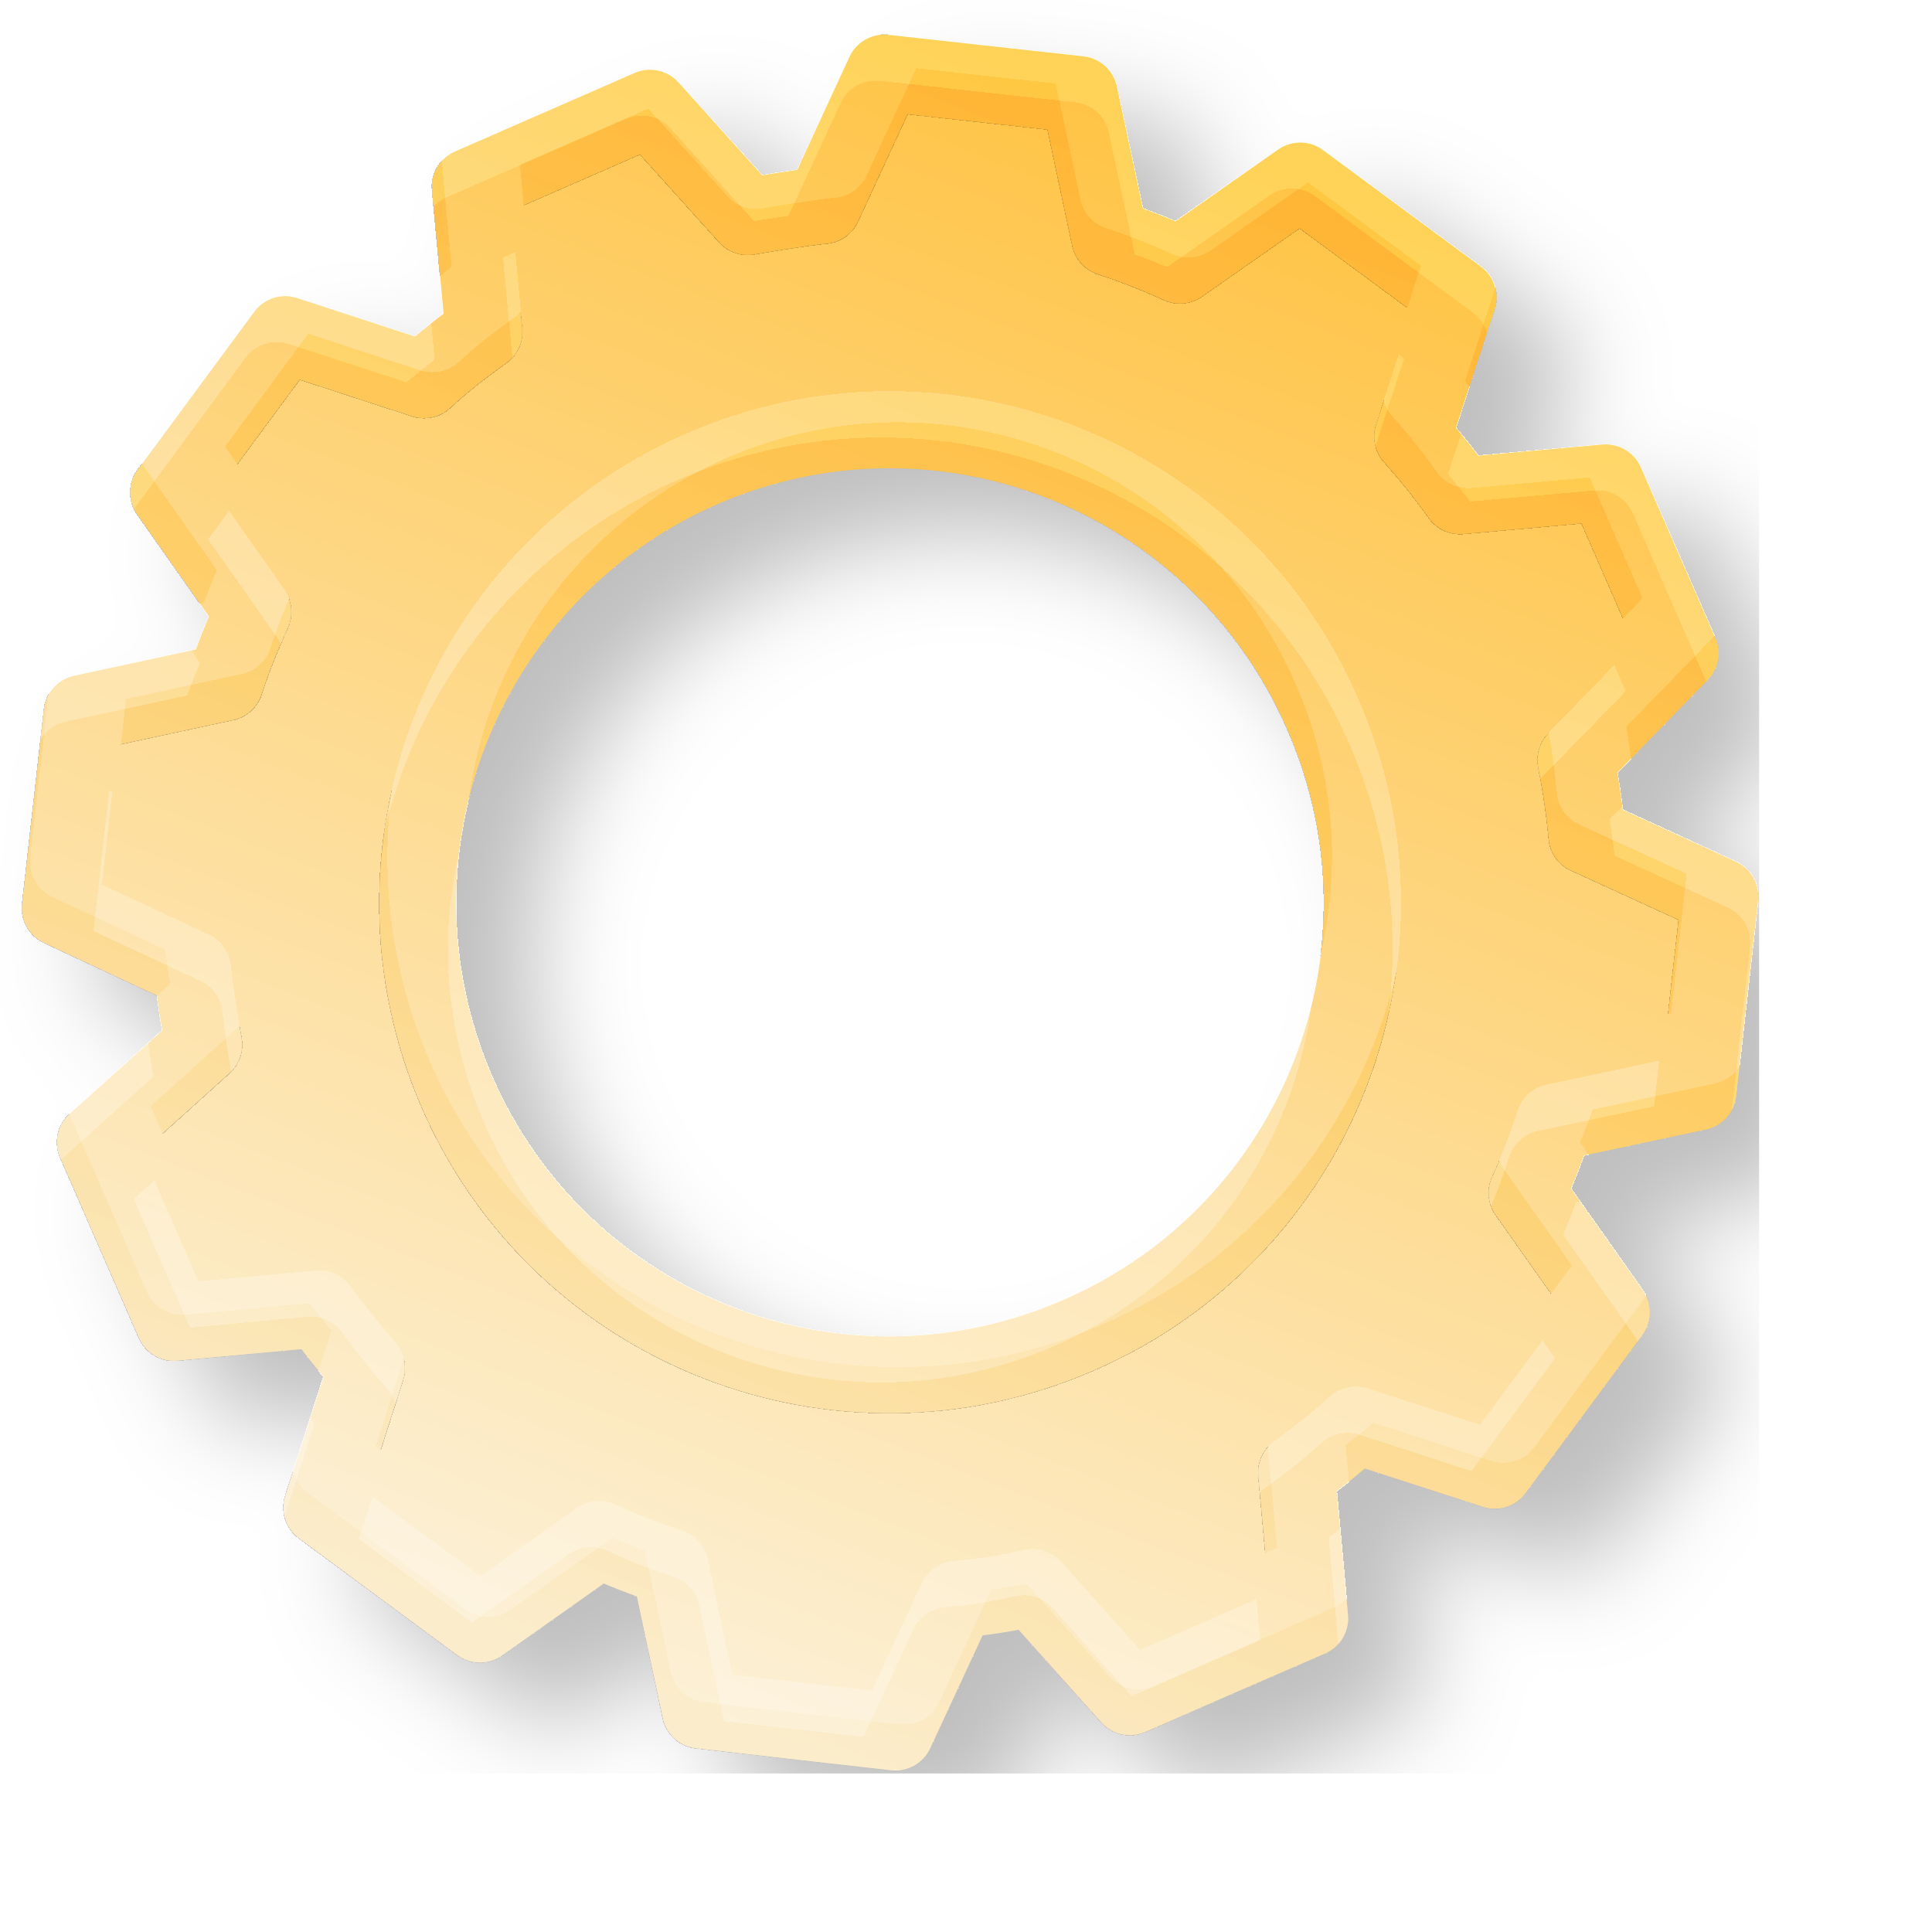
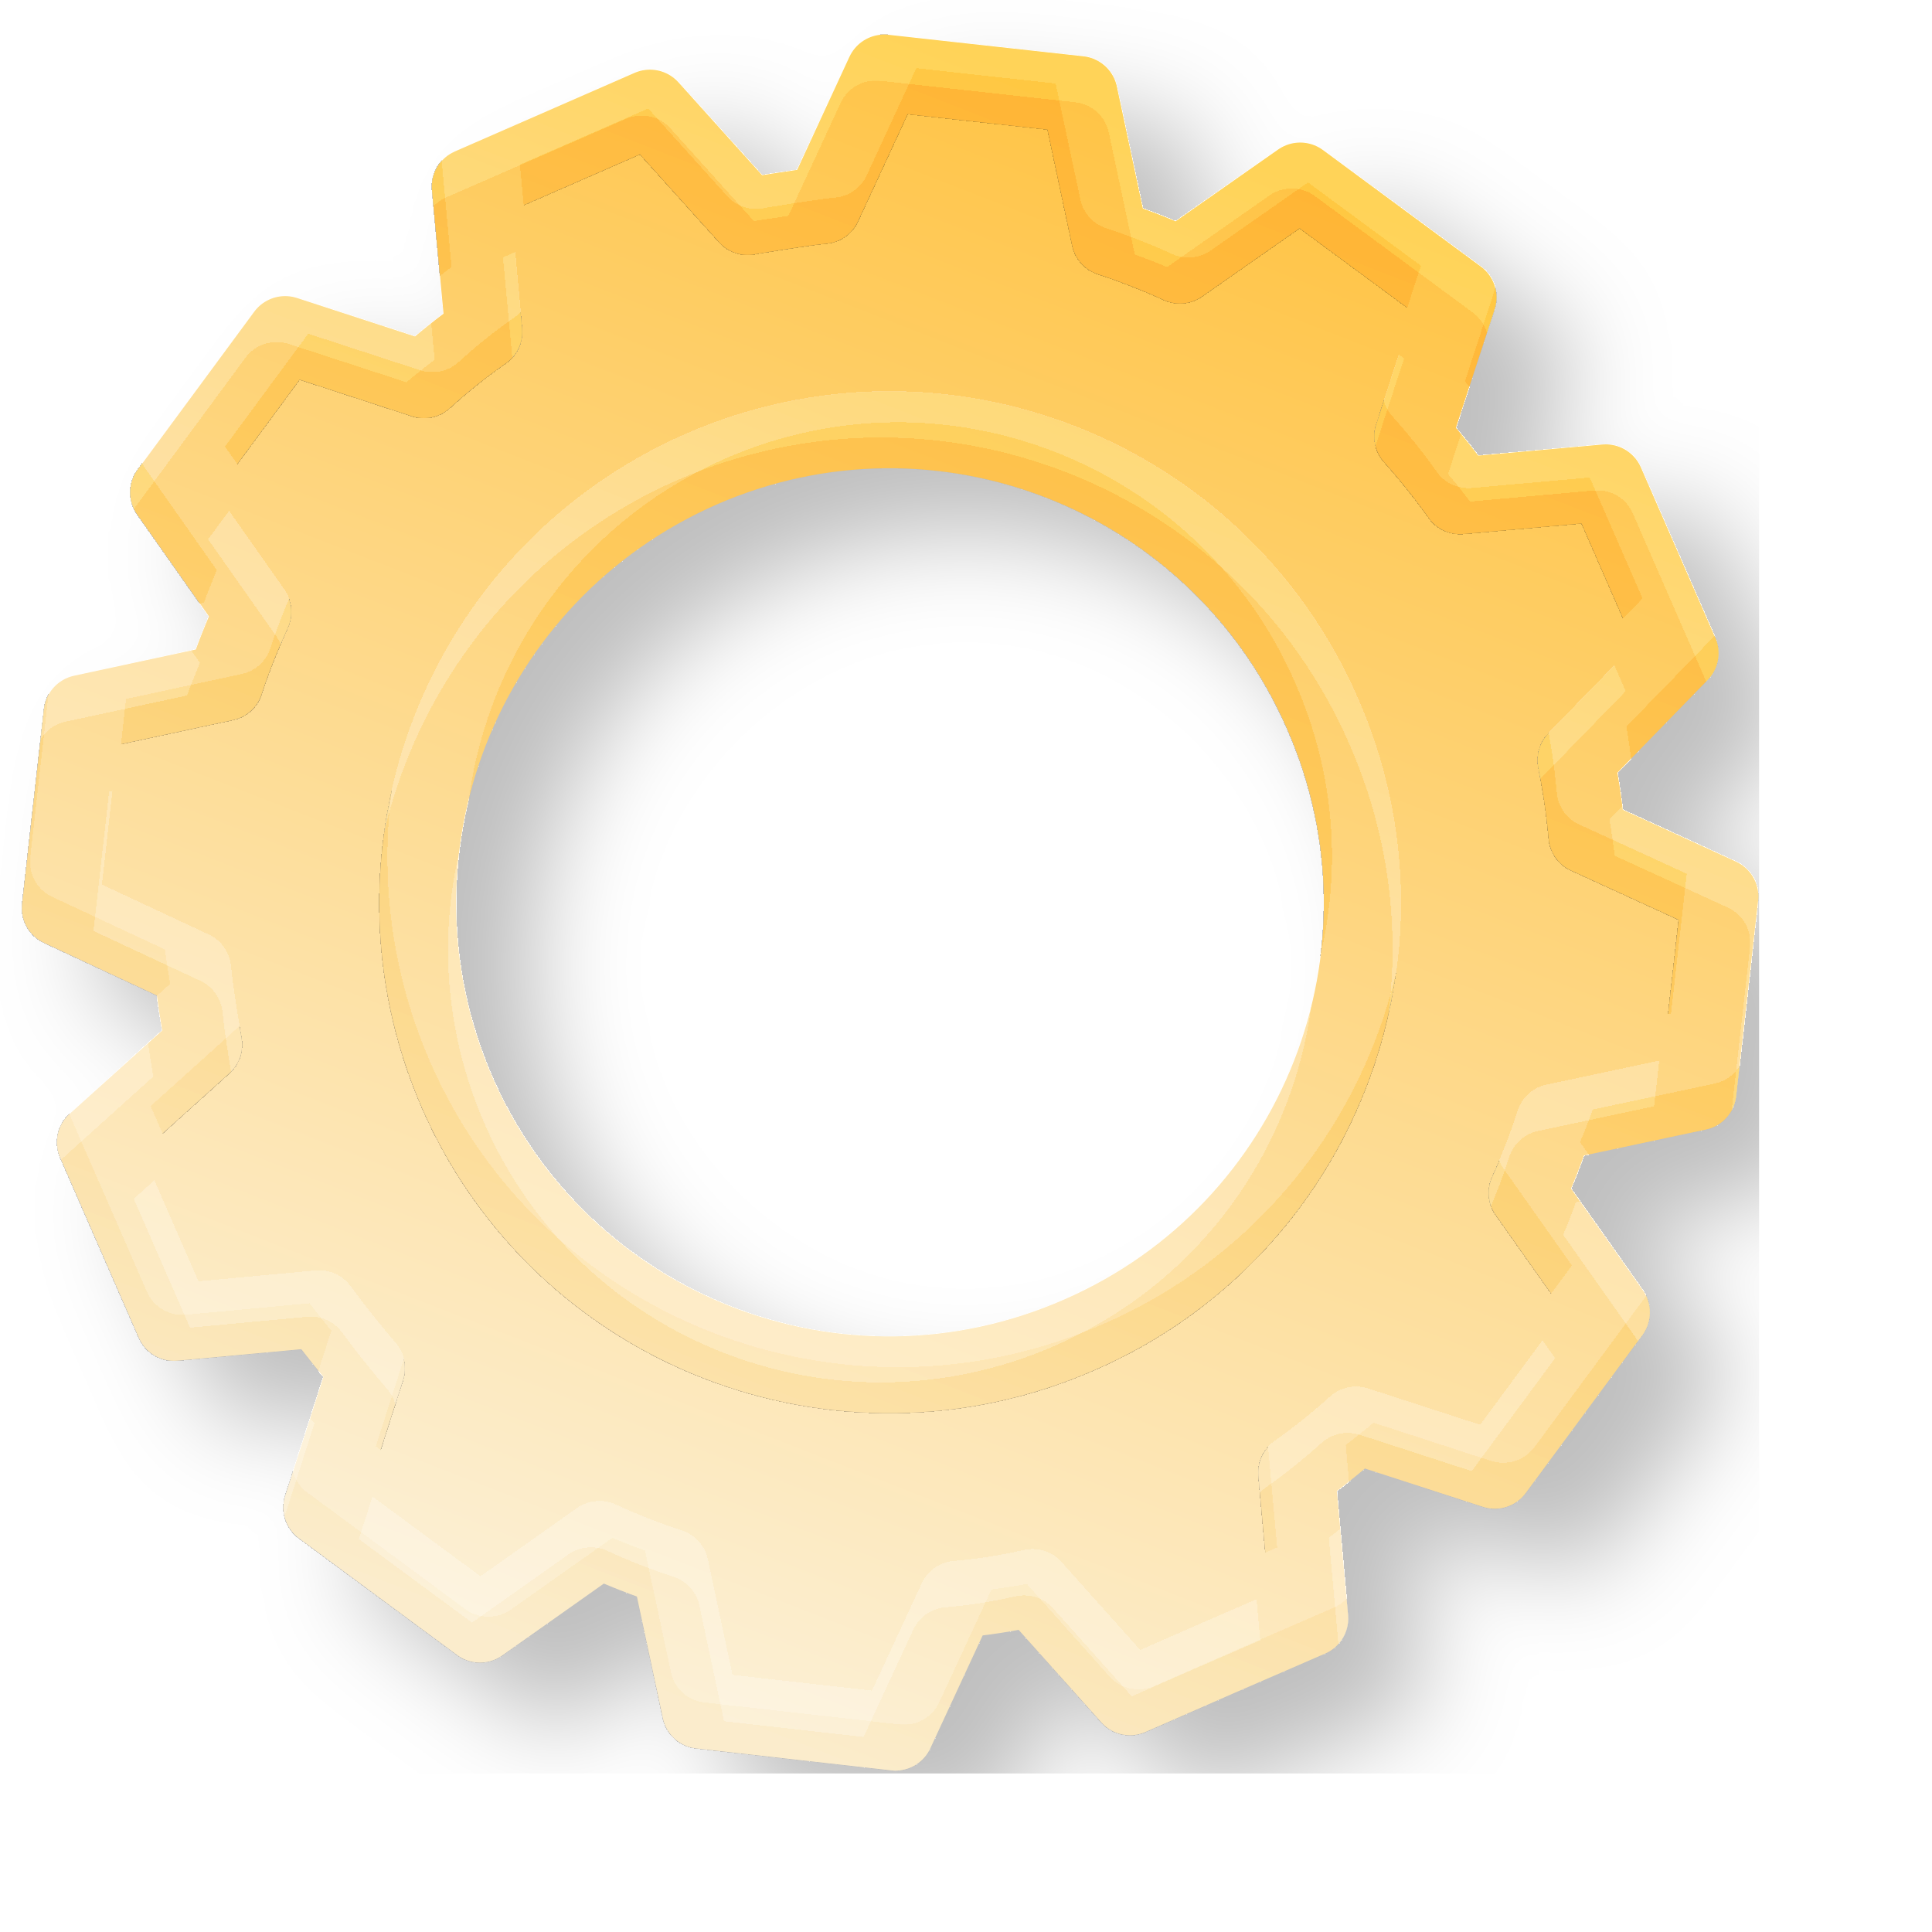
- <svg xmlns="http://www.w3.org/2000/svg" width="406.43" height="406.36" fill="none" viewBox="0 0 406.43 406.36">
-   <g clip-path="url(#a)" filter="url(#c)" transform="translate(-21.52 -33.93)">
-     <path fill="url(#d)" d="m58.13 312.14-8.28-18.98-8.26-18.92 22.78-20.53c-1-5.31-1.79-10.49-2.39-15.79L34.2 224.96l4.6-40.98 30.06-6.48c1.64-5.03 3.6-9.91 5.84-14.82L57 137.52l24.51-33.22 29.2 9.52c3.89-3.57 8.13-6.95 12.59-10.06l-2.85-30.56 37.81-16.53 20.56 22.82c.42-.09 11.04-1.9 15.84-2.35l12.88-27.86 41.04 4.52L255 83.93c5.08 1.67 10 3.59 14.73 5.77l25.31-17.71 33.22 24.51-9.54 29.26c3.55 3.98 6.9 8.14 9.96 12.46l30.63-2.74 15.66 35.86-21.91 22.52a147 147 0 0 1 2.3 15.84l27.98 12.82-4.63 41.14-30.16 6.42c-1.6 5.01-3.52 9.94-5.77 14.81L360.51 310l-24.55 33.24-29.17-9.47c-4.04 3.61-8.11 6.93-12.51 9.99l2.77 30.63-18.93 8.21-18.9 8.29-20.51-22.95c-5.28 1.22-10.62 2.03-15.88 2.48l-12.94 27.91-41.05-4.63-6.41-30.06c-5.02-1.65-10.03-3.6-14.82-5.82l-25.11 17.79-33.28-24.56 9.39-29.25c-3.38-3.95-6.75-8.12-9.95-12.49zm59.56-48.39c21.91 50.15 80.46 73.07 130.88 50.98 50.34-21.92 73.17-80.53 51.14-130.64-21.87-50.25-80.36-73.37-130.62-51.44-50.41 22.1-73.31 80.66-51.4 131.1" style="fill:url(#d)" />
-     <g filter="url(#e)">
-       <path stroke="url(#f)" stroke-linejoin="round" stroke-width="16.14" d="m58.13 312.14-8.28-18.98-8.26-18.92 22.78-20.53c-1-5.31-1.79-10.49-2.39-15.79L34.2 224.96l4.6-40.98 30.06-6.48c1.64-5.03 3.6-9.91 5.84-14.82L57 137.52l24.51-33.22 29.2 9.52c3.89-3.57 8.13-6.95 12.59-10.06l-2.85-30.56 37.81-16.53 20.56 22.82c.42-.09 11.04-1.9 15.84-2.35l12.88-27.86 41.04 4.52L255 83.93c5.08 1.67 10 3.59 14.73 5.77l25.31-17.71 33.22 24.51-9.54 29.26c3.55 3.98 6.9 8.14 9.96 12.46l30.63-2.74 15.66 35.86-21.91 22.52a147 147 0 0 1 2.3 15.84l27.98 12.82-4.63 41.14-30.16 6.42c-1.6 5.01-3.52 9.94-5.77 14.81L360.51 310l-24.55 33.24-29.17-9.47c-4.04 3.61-8.11 6.93-12.51 9.99l2.77 30.63-18.93 8.21-18.9 8.29-20.51-22.95c-5.28 1.22-10.62 2.03-15.88 2.48l-12.94 27.91-41.05-4.63-6.41-30.06c-5.02-1.65-10.03-3.6-14.82-5.82l-25.11 17.79-33.28-24.56 9.39-29.25c-3.38-3.95-6.75-8.12-9.95-12.49zm59.56-48.39c21.91 50.15 80.46 73.07 130.88 50.98 50.34-21.92 73.17-80.53 51.14-130.64-21.87-50.25-80.36-73.37-130.62-51.44-50.41 22.1-73.31 80.66-51.4 131.1z" style="stroke:url(#f)" />
+ <svg xmlns="http://www.w3.org/2000/svg" width="406.434" height="406.36" viewBox="0 0 406.434 406.36" fill="none" version="1.1" id="svg12">
+   <g filter="url(#filter0_d_24_8442)" id="g3" transform="translate(-21.5205,-33.9282)" clip-path="url(#clipPath13)">
+     <path d="M 58.134,312.137 49.855,293.161 41.587,274.238 64.366,253.706 c -0.998,-5.31 -1.788,-10.492 -2.386,-15.792 l -27.776,-12.965 4.598,-40.976 30.056,-6.481 c 1.635,-5.028 3.602,-9.911 5.836,-14.818 l -17.7,-25.162 24.51,-33.221 29.199,9.517 c 3.892,-3.568 8.131,-6.953 12.585,-10.059 l -2.848,-30.562 37.812,-16.533 20.563,22.824 c 0.424,-0.093 11.036,-1.899 15.844,-2.35 l 12.883,-27.856 41.036,4.525 6.421,30.13 c 5.078,1.671 9.997,3.587 14.731,5.769 l 25.31,-17.707 33.22,24.51 -9.538,29.256 c 3.549,3.981 6.899,8.142 9.96,12.465 l 30.633,-2.739 15.663,35.859 -21.907,22.518 c 1.07,5.291 1.822,10.571 2.303,15.841 l 27.979,12.818 -4.63,41.141 -30.163,6.424 c -1.597,5.01 -3.518,9.943 -5.769,14.811 l 17.735,25.112 -24.548,33.238 -29.169,-9.473 c -4.036,3.609 -8.105,6.93 -12.509,9.992 l 2.773,30.629 -18.935,8.215 -18.9,8.293 -20.514,-22.95 c -5.284,1.218 -10.619,2.029 -15.879,2.482 l -12.938,27.915 -41.046,-4.625 -6.414,-30.062 c -5.023,-1.65 -10.025,-3.598 -14.824,-5.822 L 122.495,375.614 89.216,351.048 98.606,321.8 c -3.384,-3.949 -6.748,-8.116 -9.949,-12.493 z m 59.565,-48.391 c 21.909,50.154 80.458,73.071 130.878,50.975 50.336,-21.92 73.165,-80.535 51.139,-130.638 -21.871,-50.252 -80.358,-73.37 -130.618,-51.437 -50.406,22.101 -73.309,80.656 -51.399,131.1 z" fill="url(#paint0_linear_24_8442)" id="path1" style="fill:url(#paint0_linear_24_8442)" />
+     <g filter="url(#filter1_ii_24_8442)" id="g2">
+       <path d="M 58.134,312.137 49.855,293.161 41.587,274.238 64.366,253.706 c -0.998,-5.31 -1.788,-10.492 -2.386,-15.792 l -27.776,-12.965 4.598,-40.976 30.056,-6.481 c 1.635,-5.028 3.602,-9.911 5.836,-14.818 l -17.7,-25.162 24.51,-33.221 29.199,9.517 c 3.892,-3.568 8.131,-6.953 12.585,-10.059 l -2.848,-30.562 37.812,-16.533 20.563,22.824 c 0.424,-0.093 11.036,-1.899 15.844,-2.35 l 12.883,-27.856 41.036,4.524 6.421,30.13 c 5.078,1.671 9.997,3.587 14.731,5.769 l 25.31,-17.707 33.22,24.51 -9.538,29.256 c 3.549,3.981 6.899,8.142 9.96,12.465 l 30.633,-2.739 15.663,35.859 -21.907,22.518 c 1.07,5.291 1.822,10.571 2.303,15.841 l 27.979,12.818 -4.63,41.141 -30.163,6.424 c -1.597,5.01 -3.518,9.943 -5.769,14.811 l 17.735,25.112 -24.548,33.238 -29.169,-9.473 c -4.036,3.609 -8.105,6.93 -12.509,9.992 l 2.773,30.629 -18.935,8.215 -18.9,8.293 -20.514,-22.95 c -5.284,1.218 -10.619,2.029 -15.879,2.482 l -12.938,27.915 -41.046,-4.625 -6.414,-30.062 c -5.023,-1.65 -10.025,-3.598 -14.824,-5.822 L 122.495,375.614 89.216,351.048 98.606,321.8 c -3.384,-3.949 -6.748,-8.116 -9.949,-12.493 z m 59.565,-48.391 c 21.909,50.154 80.458,73.071 130.878,50.975 50.336,-21.92 73.165,-80.535 51.139,-130.638 -21.871,-50.252 -80.358,-73.37 -130.618,-51.437 -50.406,22.101 -73.309,80.656 -51.399,131.1 z" stroke="url(#paint1_linear_24_8442)" stroke-width="16.145" stroke-linejoin="round" id="path2" style="stroke:url(#paint1_linear_24_8442)" />
    </g>
  </g>
-   <defs>
-     <linearGradient id="d" x1="146.05" x2="271.5" y1="384.83" y2="62.72" gradientUnits="userSpaceOnUse">
-       <stop stop-color="#fcf0d6" />
-       <stop offset="1" stop-color="#ffc446" />
+   <defs id="defs12">
+     <filter id="filter0_d_24_8442" x="21.52" y="33.928" width="406.434" height="406.36" filterUnits="userSpaceOnUse" color-interpolation-filters="sRGB">
+       <feFlood flood-opacity="0" result="BackgroundImageFix" id="feFlood3" />
+       <feColorMatrix in="SourceAlpha" type="matrix" values="0 0 0 0 0 0 0 0 0 0 0 0 0 0 0 0 0 0 127 0" result="hardAlpha" id="feColorMatrix3" />
+       <feOffset dx="15.96" dy="13.3" id="feOffset3" />
+       <feGaussianBlur stdDeviation="10.285" id="feGaussianBlur3" />
+       <feComposite in2="hardAlpha" operator="out" id="feComposite3" />
+       <feColorMatrix type="matrix" values="0 0 0 0 0 0 0 0 0 0 0 0 0 0 0 0 0 0 0.25 0" id="feColorMatrix4" />
+       <feBlend mode="normal" in2="BackgroundImageFix" result="effect1_dropShadow_24_8442" id="feBlend4" />
+       <feBlend mode="normal" in="SourceGraphic" in2="effect1_dropShadow_24_8442" result="shape" id="feBlend5" />
+     </filter>
+     <filter id="filter1_ii_24_8442" x="26.131" y="41.199" width="365.294" height="365.22" filterUnits="userSpaceOnUse" color-interpolation-filters="sRGB">
+       <feFlood flood-opacity="0" result="BackgroundImageFix" id="feFlood5" />
+       <feBlend mode="normal" in="SourceGraphic" in2="BackgroundImageFix" result="shape" id="feBlend6" />
+       <feColorMatrix in="SourceAlpha" type="matrix" values="0 0 0 0 0 0 0 0 0 0 0 0 0 0 0 0 0 0 127 0" result="hardAlpha" id="feColorMatrix6" />
+       <feOffset dx="1.773" dy="-9.753" id="feOffset6" />
+       <feComposite in2="hardAlpha" operator="arithmetic" k2="-1" k3="1" id="feComposite6" k1="0" k4="0" />
+       <feColorMatrix type="matrix" values="0 0 0 0 0 0 0 0 0 0 0 0 0 0 0 0 0 0 0.25 0" id="feColorMatrix7" />
+       <feBlend mode="overlay" in2="shape" result="effect1_innerShadow_24_8442" id="feBlend7" />
+       <feColorMatrix in="SourceAlpha" type="matrix" values="0 0 0 0 0 0 0 0 0 0 0 0 0 0 0 0 0 0 127 0" result="hardAlpha" id="feColorMatrix8" />
+       <feOffset dx="-1.773" dy="9.753" id="feOffset8" />
+       <feComposite in2="hardAlpha" operator="arithmetic" k2="-1" k3="1" id="feComposite8" k1="0" k4="0" />
+       <feColorMatrix type="matrix" values="0 0 0 0 1 0 0 0 0 1 0 0 0 0 1 0 0 0 0.25 0" id="feColorMatrix9" />
+       <feBlend mode="overlay" in2="effect1_innerShadow_24_8442" result="effect2_innerShadow_24_8442" id="feBlend9" />
+     </filter>
+     <linearGradient id="paint0_linear_24_8442" x1="146.048" y1="384.835" x2="271.503" y2="62.725" gradientUnits="userSpaceOnUse">
+       <stop stop-color="#FCF0D6" id="stop9" />
+       <stop offset="1" stop-color="#FFC446" id="stop10" />
    </linearGradient>
-     <linearGradient id="f" x1="146.05" x2="271.5" y1="384.83" y2="62.72" gradientUnits="userSpaceOnUse">
-       <stop stop-color="#fcf0d6" />
-       <stop offset="1" stop-color="#ffc446" />
+     <linearGradient id="paint1_linear_24_8442" x1="146.048" y1="384.835" x2="271.503" y2="62.725" gradientUnits="userSpaceOnUse">
+       <stop stop-color="#FCF0D6" id="stop11" />
+       <stop offset="1" stop-color="#FFC446" id="stop12" />
    </linearGradient>
-     <filter id="c" width="406.43" height="406.36" x="21.52" y="33.93" color-interpolation-filters="sRGB" filterUnits="userSpaceOnUse">
-       <feFlood flood-opacity="0" result="BackgroundImageFix" />
-       <feColorMatrix in="SourceAlpha" result="hardAlpha" values="0 0 0 0 0 0 0 0 0 0 0 0 0 0 0 0 0 0 127 0" />
-       <feOffset dx="15.96" dy="13.3" />
-       <feGaussianBlur stdDeviation="10.29" />
-       <feComposite in2="hardAlpha" operator="out" />
-       <feColorMatrix values="0 0 0 0 0 0 0 0 0 0 0 0 0 0 0 0 0 0 0.25 0" />
-       <feBlend in2="BackgroundImageFix" result="effect1_dropShadow_24_8442" />
-       <feBlend in="SourceGraphic" in2="effect1_dropShadow_24_8442" result="shape" />
-     </filter>
-     <filter id="e" width="365.29" height="365.22" x="26.13" y="41.2" color-interpolation-filters="sRGB" filterUnits="userSpaceOnUse">
-       <feFlood flood-opacity="0" result="BackgroundImageFix" />
-       <feBlend in="SourceGraphic" in2="BackgroundImageFix" result="shape" />
-       <feColorMatrix in="SourceAlpha" result="hardAlpha" values="0 0 0 0 0 0 0 0 0 0 0 0 0 0 0 0 0 0 127 0" />
-       <feOffset dx="1.77" dy="-9.75" />
-       <feComposite in2="hardAlpha" k2="-1" k3="1" operator="arithmetic" />
-       <feColorMatrix values="0 0 0 0 0 0 0 0 0 0 0 0 0 0 0 0 0 0 0.25 0" />
-       <feBlend in2="shape" mode="overlay" result="effect1_innerShadow_24_8442" />
-       <feColorMatrix in="SourceAlpha" result="hardAlpha" values="0 0 0 0 0 0 0 0 0 0 0 0 0 0 0 0 0 0 127 0" />
-       <feOffset dx="-1.77" dy="9.75" />
-       <feComposite in2="hardAlpha" k2="-1" k3="1" operator="arithmetic" />
-       <feColorMatrix values="0 0 0 0 1 0 0 0 0 1 0 0 0 0 1 0 0 0 0.25 0" />
-       <feBlend in2="effect1_innerShadow_24_8442" mode="overlay" result="effect2_innerShadow_24_8442" />
-     </filter>
-     <clipPath id="a" clipPathUnits="userSpaceOnUse">
-       <path d="M21.52 33.98h370.06v373.03H21.52z" style="fill:#f9f9f9;fill-opacity:1;stroke-width:.98" />
+     <clipPath clipPathUnits="userSpaceOnUse" id="clipPath13">
+       <rect style="fill:#f9f9f9;fill-opacity:1;stroke-width:0.981" id="rect13" width="370.059" height="373.03" x="21.52" y="33.979" />
    </clipPath>
  </defs>
</svg>
